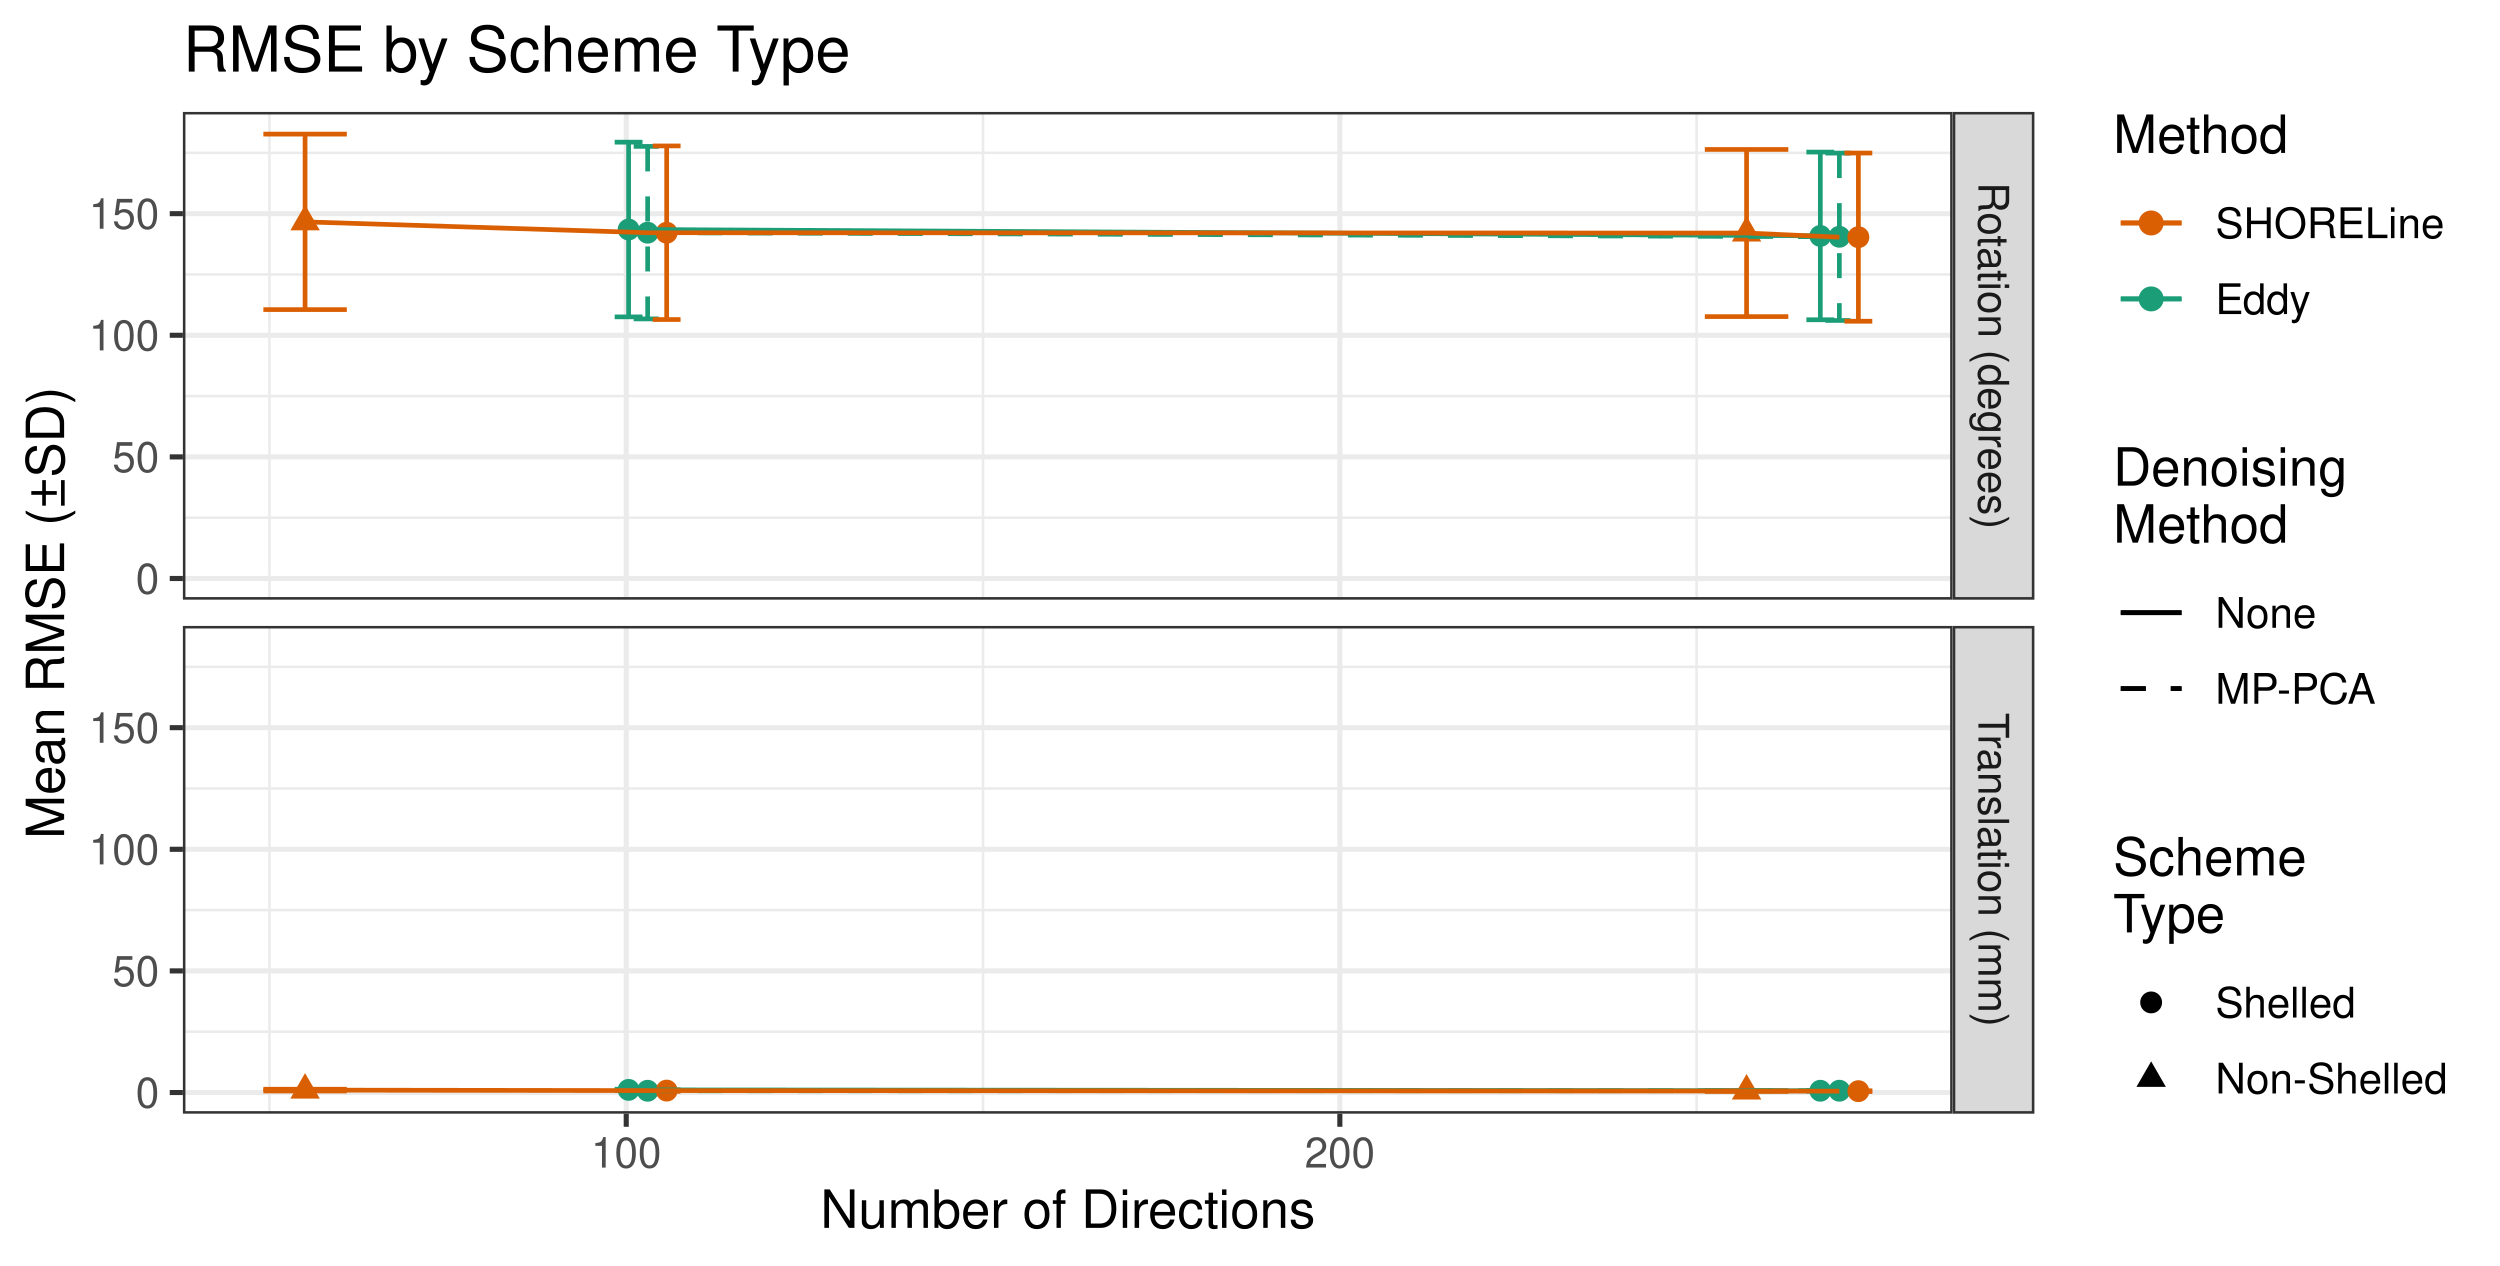
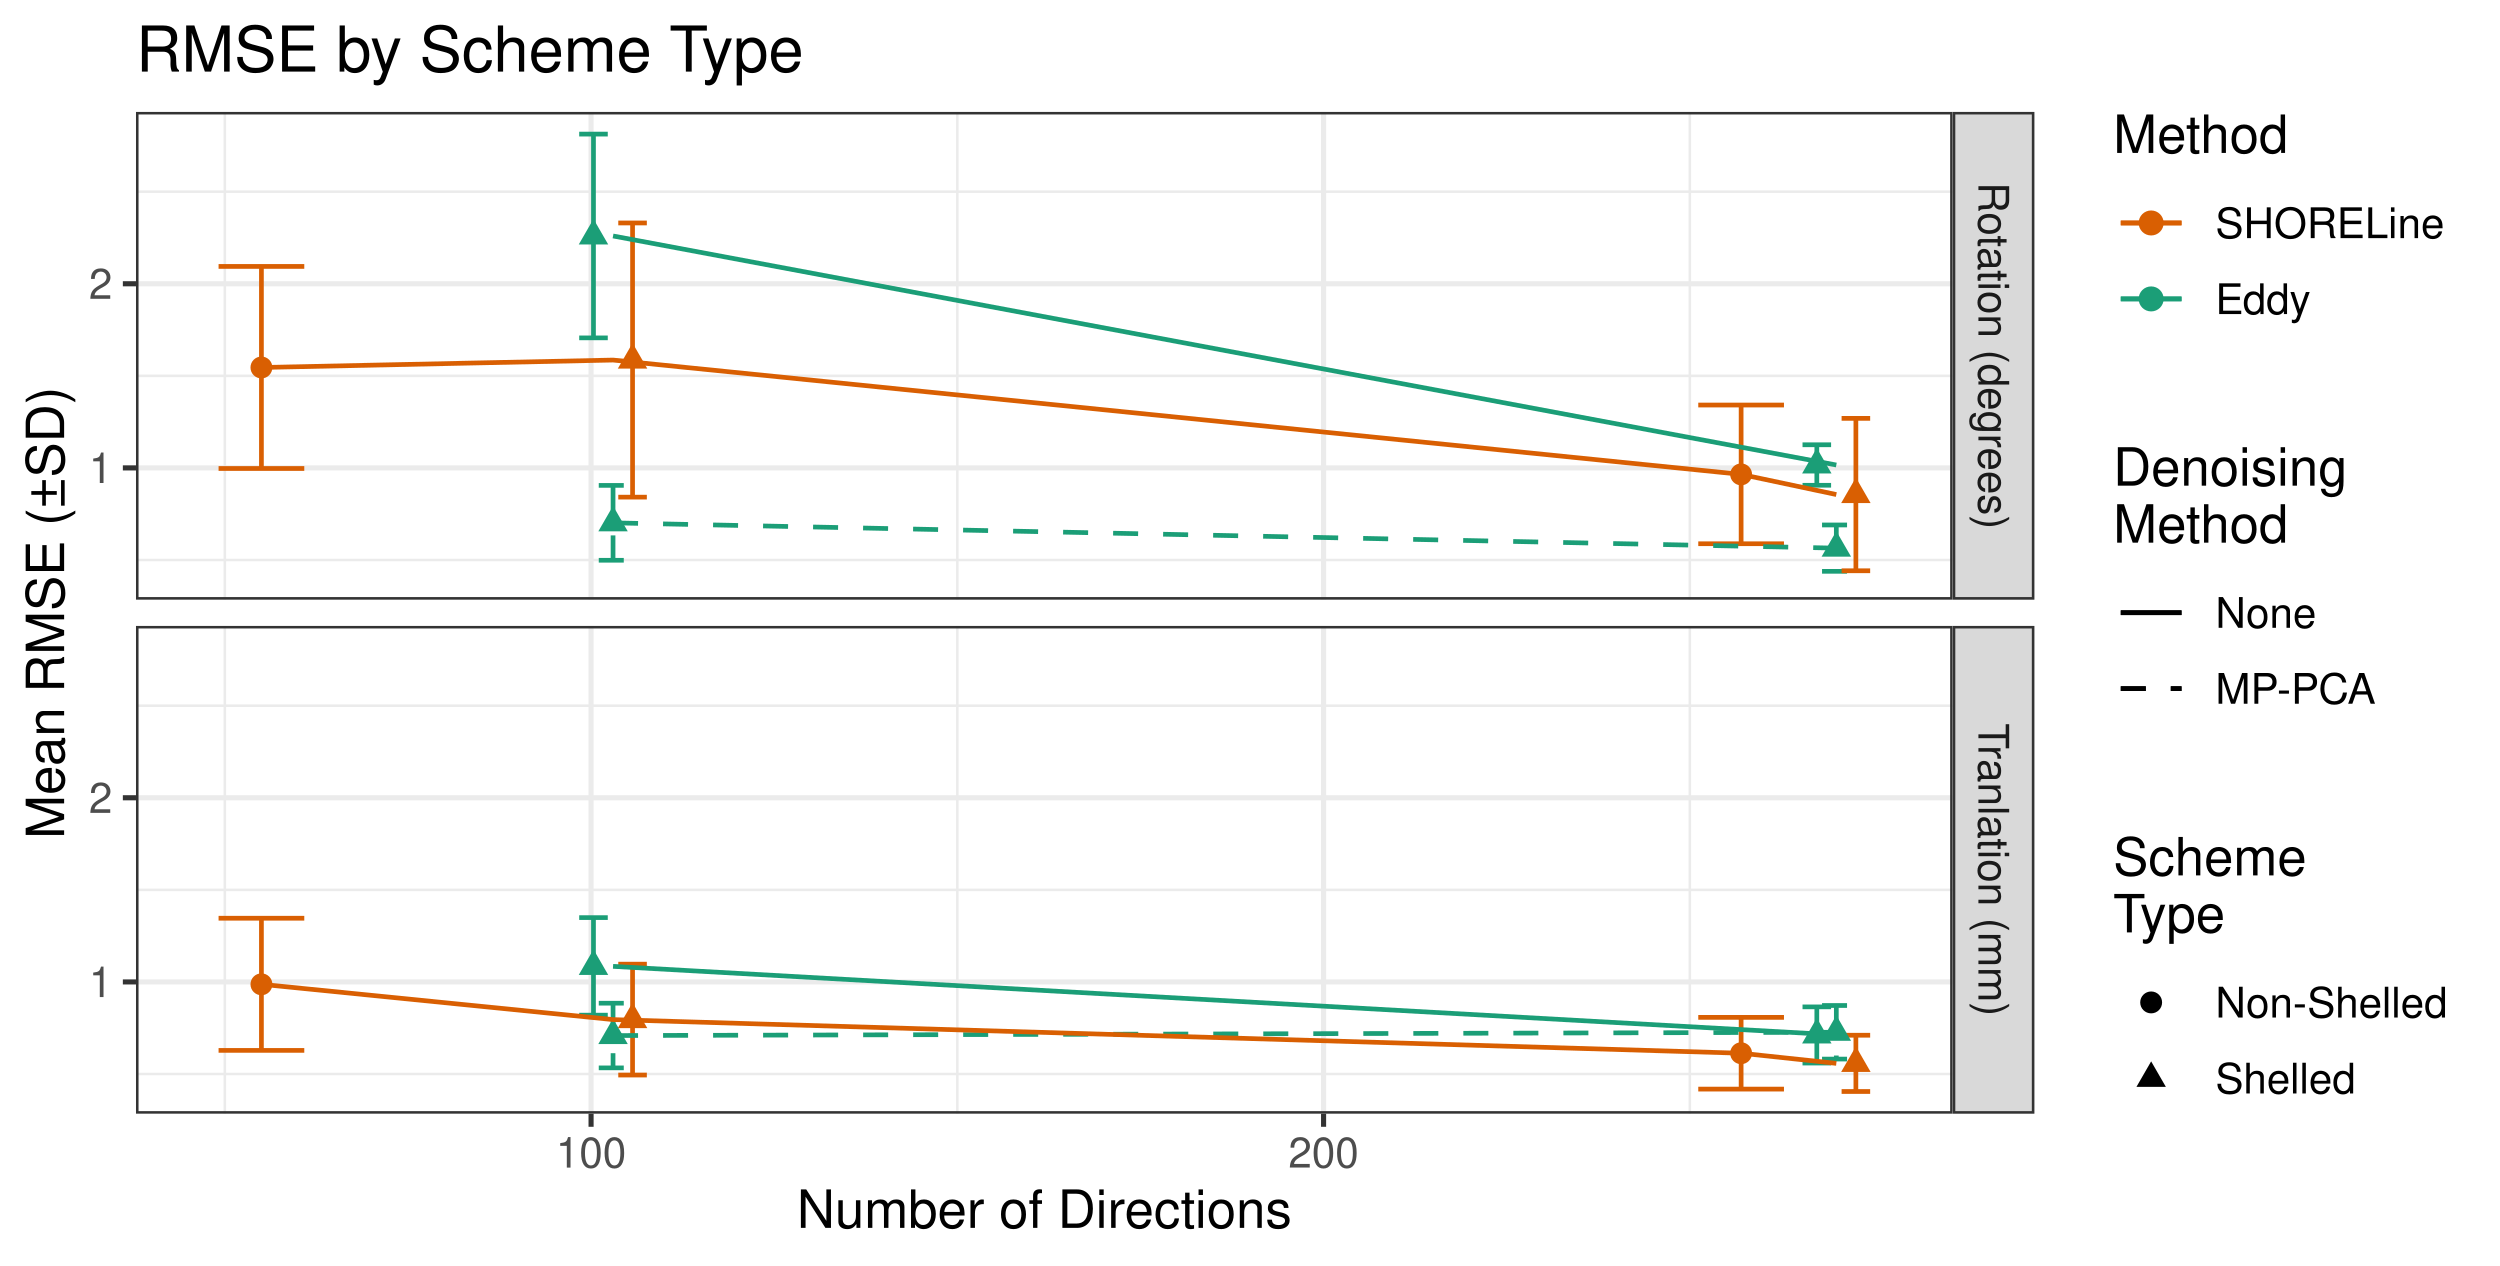
<svg xmlns="http://www.w3.org/2000/svg" class="svglite" width="568.80pt" height="288.00pt" viewBox="0 0 568.80 288.00">
  <defs>
    <style type="text/css">
    .svglite line, .svglite polyline, .svglite polygon, .svglite path, .svglite rect, .svglite circle {
      fill: none;
      stroke: #000000;
      stroke-linecap: round;
      stroke-linejoin: round;
      stroke-miterlimit: 10.00;
    }
    .svglite text {
      white-space: pre;
    }
  </style>
  </defs>
  <rect width="100%" height="100%" style="stroke: none; fill: #FFFFFF;" />
  <defs>
    <clipPath id="cpMC4wMHw1NjguODB8MC4wMHwyODguMDA=">
      <rect x="0.00" y="0.00" width="568.80" height="288.00" />
    </clipPath>
  </defs>
  <g clip-path="url(#cpMC4wMHw1NjguODB8MC4wMHwyODguMDA=)">
-     <rect x="0.00" y="0.00" width="568.80" height="288.00" style="stroke-width: 1.16; stroke: #FFFFFF; fill: #FFFFFF;" />
-   </g>
-   <defs>
-     <clipPath id="cpNDEuNjF8NDQ0LjI5fDI1LjQ2fDEzNi40NA==">
-       <rect x="41.61" y="25.46" width="402.67" height="110.97" />
-     </clipPath>
-   </defs>
-   <g clip-path="url(#cpNDEuNjF8NDQ0LjI5fDI1LjQ2fDEzNi40NA==)">
-     <rect x="41.61" y="25.46" width="402.67" height="110.97" style="stroke-width: 1.16; stroke: none; fill: #FFFFFF;" />
-     <polyline points="41.61,117.78 444.29,117.78 " style="stroke-width: 0.58; stroke: #EBEBEB; stroke-linecap: butt;" />
-     <polyline points="41.61,90.11 444.29,90.11 " style="stroke-width: 0.58; stroke: #EBEBEB; stroke-linecap: butt;" />
-     <polyline points="41.61,62.44 444.29,62.44 " style="stroke-width: 0.58; stroke: #EBEBEB; stroke-linecap: butt;" />
-     <polyline points="41.61,34.78 444.29,34.78 " style="stroke-width: 0.58; stroke: #EBEBEB; stroke-linecap: butt;" />
-     <polyline points="61.30,136.44 61.30,25.46 " style="stroke-width: 0.58; stroke: #EBEBEB; stroke-linecap: butt;" />
-     <polyline points="223.66,136.44 223.66,25.46 " style="stroke-width: 0.58; stroke: #EBEBEB; stroke-linecap: butt;" />
-     <polyline points="386.01,136.44 386.01,25.46 " style="stroke-width: 0.58; stroke: #EBEBEB; stroke-linecap: butt;" />
-     <polyline points="41.61,131.62 444.29,131.62 " style="stroke-width: 1.16; stroke: #EBEBEB; stroke-linecap: butt;" />
-     <polyline points="41.61,103.95 444.29,103.95 " style="stroke-width: 1.16; stroke: #EBEBEB; stroke-linecap: butt;" />
-     <polyline points="41.61,76.28 444.29,76.28 " style="stroke-width: 1.16; stroke: #EBEBEB; stroke-linecap: butt;" />
-     <polyline points="41.61,48.61 444.29,48.61 " style="stroke-width: 1.16; stroke: #EBEBEB; stroke-linecap: butt;" />
-     <polyline points="142.48,136.44 142.48,25.46 " style="stroke-width: 1.16; stroke: #EBEBEB; stroke-linecap: butt;" />
-     <polyline points="304.84,136.44 304.84,25.46 " style="stroke-width: 1.16; stroke: #EBEBEB; stroke-linecap: butt;" />
-     <polyline points="144.18,33.31 150.51,33.31 " style="stroke-width: 1.07; stroke: #1B9E77; stroke-dasharray: 5.69,5.69; stroke-linecap: butt;" />
-     <polyline points="147.35,33.31 147.35,72.56 " style="stroke-width: 1.07; stroke: #1B9E77; stroke-dasharray: 5.69,5.69; stroke-linecap: butt;" />
-     <polyline points="144.18,72.56 150.51,72.56 " style="stroke-width: 1.07; stroke: #1B9E77; stroke-dasharray: 5.69,5.69; stroke-linecap: butt;" />
-     <polyline points="139.85,32.35 146.18,32.35 " style="stroke-width: 1.07; stroke: #1B9E77; stroke-linecap: butt;" />
-     <polyline points="143.02,32.35 143.02,72.09 " style="stroke-width: 1.07; stroke: #1B9E77; stroke-linecap: butt;" />
-     <polyline points="139.85,72.09 146.18,72.09 " style="stroke-width: 1.07; stroke: #1B9E77; stroke-linecap: butt;" />
-     <polyline points="148.51,33.20 154.84,33.20 " style="stroke-width: 1.07; stroke: #D95F02; stroke-linecap: butt;" />
-     <polyline points="151.68,33.20 151.68,72.70 " style="stroke-width: 1.07; stroke: #D95F02; stroke-linecap: butt;" />
-     <polyline points="148.51,72.70 154.84,72.70 " style="stroke-width: 1.07; stroke: #D95F02; stroke-linecap: butt;" />
-     <polyline points="387.88,34.01 406.88,34.01 " style="stroke-width: 1.07; stroke: #D95F02; stroke-linecap: butt;" />
-     <polyline points="397.38,34.01 397.38,72.03 " style="stroke-width: 1.07; stroke: #D95F02; stroke-linecap: butt;" />
-     <polyline points="387.88,72.03 406.88,72.03 " style="stroke-width: 1.07; stroke: #D95F02; stroke-linecap: butt;" />
-     <polyline points="59.92,30.51 78.91,30.51 " style="stroke-width: 1.07; stroke: #D95F02; stroke-linecap: butt;" />
-     <polyline points="69.41,30.51 69.41,70.44 " style="stroke-width: 1.07; stroke: #D95F02; stroke-linecap: butt;" />
-     <polyline points="59.92,70.44 78.91,70.44 " style="stroke-width: 1.07; stroke: #D95F02; stroke-linecap: butt;" />
-     <polyline points="415.32,34.83 421.65,34.83 " style="stroke-width: 1.07; stroke: #1B9E77; stroke-dasharray: 5.69,5.69; stroke-linecap: butt;" />
-     <polyline points="418.49,34.83 418.49,72.91 " style="stroke-width: 1.07; stroke: #1B9E77; stroke-dasharray: 5.69,5.69; stroke-linecap: butt;" />
-     <polyline points="415.32,72.91 421.65,72.91 " style="stroke-width: 1.07; stroke: #1B9E77; stroke-dasharray: 5.69,5.69; stroke-linecap: butt;" />
-     <polyline points="410.99,34.60 417.32,34.60 " style="stroke-width: 1.07; stroke: #1B9E77; stroke-linecap: butt;" />
-     <polyline points="414.16,34.60 414.16,72.75 " style="stroke-width: 1.07; stroke: #1B9E77; stroke-linecap: butt;" />
-     <polyline points="410.99,72.75 417.32,72.75 " style="stroke-width: 1.07; stroke: #1B9E77; stroke-linecap: butt;" />
-     <polyline points="419.65,34.82 425.98,34.82 " style="stroke-width: 1.07; stroke: #D95F02; stroke-linecap: butt;" />
-     <polyline points="422.82,34.82 422.82,73.09 " style="stroke-width: 1.07; stroke: #D95F02; stroke-linecap: butt;" />
-     <polyline points="419.65,73.09 425.98,73.09 " style="stroke-width: 1.07; stroke: #D95F02; stroke-linecap: butt;" />
-     <circle cx="147.35" cy="52.94" r="2.49" style="stroke-width: 0.71; stroke: none; fill: #1B9E77;" />
-     <circle cx="143.02" cy="52.22" r="2.49" style="stroke-width: 0.71; stroke: none; fill: #1B9E77;" />
-     <circle cx="151.68" cy="52.95" r="2.49" style="stroke-width: 0.71; stroke: none; fill: #D95F02;" />
-     <polygon points="397.38,49.15 400.73,54.96 394.03,54.96 " style="stroke-width: 0.71; stroke: none; fill: #D95F02;" />
-     <polygon points="69.41,46.61 72.77,52.41 66.06,52.41 " style="stroke-width: 0.71; stroke: none; fill: #D95F02;" />
-     <circle cx="418.49" cy="53.87" r="2.49" style="stroke-width: 0.71; stroke: none; fill: #1B9E77;" />
-     <circle cx="414.16" cy="53.68" r="2.49" style="stroke-width: 0.71; stroke: none; fill: #1B9E77;" />
-     <circle cx="422.82" cy="53.96" r="2.49" style="stroke-width: 0.71; stroke: none; fill: #D95F02;" />
-     <polyline points="147.35,52.22 418.49,53.68 " style="stroke-width: 1.07; stroke: #1B9E77; stroke-linecap: butt;" />
-     <polyline points="147.35,52.94 418.49,53.87 " style="stroke-width: 1.07; stroke: #1B9E77; stroke-dasharray: 5.69,5.69; stroke-linecap: butt;" />
-     <polyline points="69.41,50.48 147.35,52.95 397.38,53.02 418.49,53.96 " style="stroke-width: 1.07; stroke: #D95F02; stroke-linecap: butt;" />
-     <rect x="41.61" y="25.46" width="402.67" height="110.97" style="stroke-width: 1.16; stroke: #333333;" />
+     <rect x="-0" y="0.00" width="568.80" height="288.00" style="stroke-width: 1.16; stroke: #FFFFFF; fill: #FFFFFF;" />
+   </g>
+   <defs>
+     <clipPath id="cpMzAuOTR8NDQ0LjI5fDI1LjQ2fDEzNi40NA==">
+       <rect x="30.94" y="25.46" width="413.34" height="110.97" />
+     </clipPath>
+   </defs>
+   <g clip-path="url(#cpMzAuOTR8NDQ0LjI5fDI1LjQ2fDEzNi40NA==)">
+     <rect x="30.94" y="25.46" width="413.34" height="110.97" style="stroke-width: 1.16; stroke: none; fill: #FFFFFF;" />
+     <polyline points="30.94,127.41 444.29,127.41 " style="stroke-width: 0.58; stroke: #EBEBEB; stroke-linecap: butt;" />
+     <polyline points="30.94,85.51 444.29,85.51 " style="stroke-width: 0.58; stroke: #EBEBEB; stroke-linecap: butt;" />
+     <polyline points="30.94,43.61 444.29,43.61 " style="stroke-width: 0.58; stroke: #EBEBEB; stroke-linecap: butt;" />
+     <polyline points="51.15,136.44 51.15,25.46 " style="stroke-width: 0.58; stroke: #EBEBEB; stroke-linecap: butt;" />
+     <polyline points="217.81,136.44 217.81,25.46 " style="stroke-width: 0.58; stroke: #EBEBEB; stroke-linecap: butt;" />
+     <polyline points="384.47,136.44 384.47,25.46 " style="stroke-width: 0.58; stroke: #EBEBEB; stroke-linecap: butt;" />
+     <polyline points="30.94,106.46 444.29,106.46 " style="stroke-width: 1.16; stroke: #EBEBEB; stroke-linecap: butt;" />
+     <polyline points="30.94,64.56 444.29,64.56 " style="stroke-width: 1.16; stroke: #EBEBEB; stroke-linecap: butt;" />
+     <polyline points="134.48,136.44 134.48,25.46 " style="stroke-width: 1.16; stroke: #EBEBEB; stroke-linecap: butt;" />
+     <polyline points="301.14,136.44 301.14,25.46 " style="stroke-width: 1.16; stroke: #EBEBEB; stroke-linecap: butt;" />
+     <polyline points="136.23,110.44 142.73,110.44 " style="stroke-width: 1.07; stroke: #1B9E77; stroke-dasharray: 5.69,5.69; stroke-linecap: butt;" />
+     <polyline points="139.48,110.44 139.48,127.47 " style="stroke-width: 1.07; stroke: #1B9E77; stroke-dasharray: 5.69,5.69; stroke-linecap: butt;" />
+     <polyline points="136.23,127.47 142.73,127.47 " style="stroke-width: 1.07; stroke: #1B9E77; stroke-dasharray: 5.69,5.69; stroke-linecap: butt;" />
+     <polyline points="131.78,30.51 138.28,30.51 " style="stroke-width: 1.07; stroke: #1B9E77; stroke-linecap: butt;" />
+     <polyline points="135.03,30.51 135.03,76.87 " style="stroke-width: 1.07; stroke: #1B9E77; stroke-linecap: butt;" />
+     <polyline points="131.78,76.87 138.28,76.87 " style="stroke-width: 1.07; stroke: #1B9E77; stroke-linecap: butt;" />
+     <polyline points="140.67,50.73 147.17,50.73 " style="stroke-width: 1.07; stroke: #D95F02; stroke-linecap: butt;" />
+     <polyline points="143.92,50.73 143.92,113.11 " style="stroke-width: 1.07; stroke: #D95F02; stroke-linecap: butt;" />
+     <polyline points="140.67,113.11 147.17,113.11 " style="stroke-width: 1.07; stroke: #D95F02; stroke-linecap: butt;" />
+     <polyline points="414.55,119.44 421.05,119.44 " style="stroke-width: 1.07; stroke: #1B9E77; stroke-dasharray: 5.69,5.69; stroke-linecap: butt;" />
+     <polyline points="417.80,119.44 417.80,129.99 " style="stroke-width: 1.07; stroke: #1B9E77; stroke-dasharray: 5.69,5.69; stroke-linecap: butt;" />
+     <polyline points="414.55,129.99 421.05,129.99 " style="stroke-width: 1.07; stroke: #1B9E77; stroke-dasharray: 5.69,5.69; stroke-linecap: butt;" />
+     <polyline points="410.11,101.19 416.61,101.19 " style="stroke-width: 1.07; stroke: #1B9E77; stroke-linecap: butt;" />
+     <polyline points="413.36,101.19 413.36,110.41 " style="stroke-width: 1.07; stroke: #1B9E77; stroke-linecap: butt;" />
+     <polyline points="410.11,110.41 416.61,110.41 " style="stroke-width: 1.07; stroke: #1B9E77; stroke-linecap: butt;" />
+     <polyline points="419.00,95.19 425.50,95.19 " style="stroke-width: 1.07; stroke: #D95F02; stroke-linecap: butt;" />
+     <polyline points="422.25,95.19 422.25,129.86 " style="stroke-width: 1.07; stroke: #D95F02; stroke-linecap: butt;" />
+     <polyline points="419.00,129.86 425.50,129.86 " style="stroke-width: 1.07; stroke: #D95F02; stroke-linecap: butt;" />
+     <polyline points="386.39,92.15 405.89,92.15 " style="stroke-width: 1.07; stroke: #D95F02; stroke-linecap: butt;" />
+     <polyline points="396.14,92.15 396.14,123.71 " style="stroke-width: 1.07; stroke: #D95F02; stroke-linecap: butt;" />
+     <polyline points="386.39,123.71 405.89,123.71 " style="stroke-width: 1.07; stroke: #D95F02; stroke-linecap: butt;" />
+     <polyline points="49.73,60.62 69.23,60.62 " style="stroke-width: 1.07; stroke: #D95F02; stroke-linecap: butt;" />
+     <polyline points="59.48,60.62 59.48,106.59 " style="stroke-width: 1.07; stroke: #D95F02; stroke-linecap: butt;" />
+     <polyline points="49.73,106.59 69.23,106.59 " style="stroke-width: 1.07; stroke: #D95F02; stroke-linecap: butt;" />
+     <polygon points="139.48,115.09 142.83,120.89 136.13,120.89 " style="stroke-width: 0.71; stroke: none; fill: #1B9E77;" />
+     <polygon points="135.03,49.82 138.38,55.62 131.68,55.62 " style="stroke-width: 0.71; stroke: none; fill: #1B9E77;" />
+     <polygon points="143.92,78.05 147.27,83.86 140.57,83.86 " style="stroke-width: 0.71; stroke: none; fill: #D95F02;" />
+     <polygon points="417.80,120.84 421.15,126.65 414.45,126.65 " style="stroke-width: 0.71; stroke: none; fill: #1B9E77;" />
+     <polygon points="413.36,101.93 416.71,107.73 410.01,107.73 " style="stroke-width: 0.71; stroke: none; fill: #1B9E77;" />
+     <polygon points="422.25,108.65 425.60,114.46 418.90,114.46 " style="stroke-width: 0.71; stroke: none; fill: #D95F02;" />
+     <circle cx="396.14" cy="107.93" r="2.49" style="stroke-width: 0.71; stroke: none; fill: #D95F02;" />
+     <circle cx="59.48" cy="83.61" r="2.49" style="stroke-width: 0.71; stroke: none; fill: #D95F02;" />
+     <polyline points="139.48,53.69 417.80,105.80 " style="stroke-width: 1.07; stroke: #1B9E77; stroke-linecap: butt;" />
+     <polyline points="139.48,118.96 417.80,124.71 " style="stroke-width: 1.07; stroke: #1B9E77; stroke-dasharray: 5.69,5.69; stroke-linecap: butt;" />
+     <polyline points="59.48,83.61 139.48,81.92 396.14,107.93 417.80,112.52 " style="stroke-width: 1.07; stroke: #D95F02; stroke-linecap: butt;" />
+     <rect x="30.94" y="25.46" width="413.34" height="110.97" style="stroke-width: 1.16; stroke: #333333;" />
  </g>
  <g clip-path="url(#cpMC4wMHw1NjguODB8MC4wMHwyODguMDA=)">
</g>
  <defs>
-     <clipPath id="cpNDEuNjF8NDQ0LjI5fDE0Mi40MXwyNTMuMzk=">
-       <rect x="41.61" y="142.41" width="402.67" height="110.97" />
-     </clipPath>
-   </defs>
-   <g clip-path="url(#cpNDEuNjF8NDQ0LjI5fDE0Mi40MXwyNTMuMzk=)">
-     <rect x="41.61" y="142.41" width="402.67" height="110.97" style="stroke-width: 1.16; stroke: none; fill: #FFFFFF;" />
-     <polyline points="41.61,234.73 444.29,234.73 " style="stroke-width: 0.58; stroke: #EBEBEB; stroke-linecap: butt;" />
-     <polyline points="41.61,207.06 444.29,207.06 " style="stroke-width: 0.58; stroke: #EBEBEB; stroke-linecap: butt;" />
-     <polyline points="41.61,179.39 444.29,179.39 " style="stroke-width: 0.58; stroke: #EBEBEB; stroke-linecap: butt;" />
-     <polyline points="41.61,151.73 444.29,151.73 " style="stroke-width: 0.58; stroke: #EBEBEB; stroke-linecap: butt;" />
-     <polyline points="61.30,253.39 61.30,142.41 " style="stroke-width: 0.58; stroke: #EBEBEB; stroke-linecap: butt;" />
-     <polyline points="223.66,253.39 223.66,142.41 " style="stroke-width: 0.58; stroke: #EBEBEB; stroke-linecap: butt;" />
-     <polyline points="386.01,253.39 386.01,142.41 " style="stroke-width: 0.58; stroke: #EBEBEB; stroke-linecap: butt;" />
-     <polyline points="41.61,248.57 444.29,248.57 " style="stroke-width: 1.16; stroke: #EBEBEB; stroke-linecap: butt;" />
-     <polyline points="41.61,220.90 444.29,220.90 " style="stroke-width: 1.16; stroke: #EBEBEB; stroke-linecap: butt;" />
-     <polyline points="41.61,193.23 444.29,193.23 " style="stroke-width: 1.16; stroke: #EBEBEB; stroke-linecap: butt;" />
-     <polyline points="41.61,165.56 444.29,165.56 " style="stroke-width: 1.16; stroke: #EBEBEB; stroke-linecap: butt;" />
-     <polyline points="142.48,253.39 142.48,142.41 " style="stroke-width: 1.16; stroke: #EBEBEB; stroke-linecap: butt;" />
-     <polyline points="304.84,253.39 304.84,142.41 " style="stroke-width: 1.16; stroke: #EBEBEB; stroke-linecap: butt;" />
-     <polyline points="144.18,248.08 150.51,248.08 " style="stroke-width: 1.07; stroke: #1B9E77; stroke-dasharray: 5.69,5.69; stroke-linecap: butt;" />
-     <polyline points="147.35,248.08 147.35,248.27 " style="stroke-width: 1.07; stroke: #1B9E77; stroke-dasharray: 5.69,5.69; stroke-linecap: butt;" />
-     <polyline points="144.18,248.27 150.51,248.27 " style="stroke-width: 1.07; stroke: #1B9E77; stroke-dasharray: 5.69,5.69; stroke-linecap: butt;" />
-     <polyline points="139.85,247.82 146.18,247.82 " style="stroke-width: 1.07; stroke: #1B9E77; stroke-linecap: butt;" />
-     <polyline points="143.02,247.82 143.02,248.11 " style="stroke-width: 1.07; stroke: #1B9E77; stroke-linecap: butt;" />
-     <polyline points="139.85,248.11 146.18,248.11 " style="stroke-width: 1.07; stroke: #1B9E77; stroke-linecap: butt;" />
-     <polyline points="148.51,247.96 154.84,247.96 " style="stroke-width: 1.07; stroke: #D95F02; stroke-linecap: butt;" />
-     <polyline points="151.68,247.96 151.68,248.29 " style="stroke-width: 1.07; stroke: #D95F02; stroke-linecap: butt;" />
-     <polyline points="148.51,248.29 154.84,248.29 " style="stroke-width: 1.07; stroke: #D95F02; stroke-linecap: butt;" />
-     <polyline points="387.88,248.12 406.88,248.12 " style="stroke-width: 1.07; stroke: #D95F02; stroke-linecap: butt;" />
-     <polyline points="397.38,248.12 397.38,248.33 " style="stroke-width: 1.07; stroke: #D95F02; stroke-linecap: butt;" />
-     <polyline points="387.88,248.33 406.88,248.33 " style="stroke-width: 1.07; stroke: #D95F02; stroke-linecap: butt;" />
-     <polyline points="59.92,247.82 78.91,247.82 " style="stroke-width: 1.07; stroke: #D95F02; stroke-linecap: butt;" />
-     <polyline points="69.41,247.82 69.41,248.22 " style="stroke-width: 1.07; stroke: #D95F02; stroke-linecap: butt;" />
-     <polyline points="59.92,248.22 78.91,248.22 " style="stroke-width: 1.07; stroke: #D95F02; stroke-linecap: butt;" />
-     <polyline points="415.32,248.08 421.65,248.08 " style="stroke-width: 1.07; stroke: #1B9E77; stroke-dasharray: 5.69,5.69; stroke-linecap: butt;" />
-     <polyline points="418.49,248.08 418.49,248.24 " style="stroke-width: 1.07; stroke: #1B9E77; stroke-dasharray: 5.69,5.69; stroke-linecap: butt;" />
-     <polyline points="415.32,248.24 421.65,248.24 " style="stroke-width: 1.07; stroke: #1B9E77; stroke-dasharray: 5.69,5.69; stroke-linecap: butt;" />
-     <polyline points="410.99,248.09 417.32,248.09 " style="stroke-width: 1.07; stroke: #1B9E77; stroke-linecap: butt;" />
-     <polyline points="414.16,248.09 414.16,248.26 " style="stroke-width: 1.07; stroke: #1B9E77; stroke-linecap: butt;" />
-     <polyline points="410.99,248.26 417.32,248.26 " style="stroke-width: 1.07; stroke: #1B9E77; stroke-linecap: butt;" />
-     <polyline points="419.65,248.17 425.98,248.17 " style="stroke-width: 1.07; stroke: #D95F02; stroke-linecap: butt;" />
-     <polyline points="422.82,248.17 422.82,248.34 " style="stroke-width: 1.07; stroke: #D95F02; stroke-linecap: butt;" />
-     <polyline points="419.65,248.34 425.98,248.34 " style="stroke-width: 1.07; stroke: #D95F02; stroke-linecap: butt;" />
-     <circle cx="147.35" cy="248.17" r="2.49" style="stroke-width: 0.71; stroke: none; fill: #1B9E77;" />
-     <circle cx="143.02" cy="247.97" r="2.49" style="stroke-width: 0.71; stroke: none; fill: #1B9E77;" />
-     <circle cx="151.68" cy="248.13" r="2.49" style="stroke-width: 0.71; stroke: none; fill: #D95F02;" />
-     <polygon points="397.38,244.36 400.73,250.16 394.03,250.16 " style="stroke-width: 0.71; stroke: none; fill: #D95F02;" />
-     <polygon points="69.41,244.15 72.77,249.95 66.06,249.95 " style="stroke-width: 0.71; stroke: none; fill: #D95F02;" />
-     <circle cx="418.49" cy="248.16" r="2.49" style="stroke-width: 0.71; stroke: none; fill: #1B9E77;" />
-     <circle cx="414.16" cy="248.17" r="2.49" style="stroke-width: 0.71; stroke: none; fill: #1B9E77;" />
-     <circle cx="422.82" cy="248.26" r="2.49" style="stroke-width: 0.71; stroke: none; fill: #D95F02;" />
-     <polyline points="147.35,247.97 418.49,248.17 " style="stroke-width: 1.07; stroke: #1B9E77; stroke-linecap: butt;" />
-     <polyline points="147.35,248.17 418.49,248.16 " style="stroke-width: 1.07; stroke: #1B9E77; stroke-dasharray: 5.69,5.69; stroke-linecap: butt;" />
-     <polyline points="69.41,248.02 147.35,248.13 397.38,248.23 418.49,248.26 " style="stroke-width: 1.07; stroke: #D95F02; stroke-linecap: butt;" />
-     <rect x="41.61" y="142.41" width="402.67" height="110.97" style="stroke-width: 1.16; stroke: #333333;" />
+     <clipPath id="cpMzAuOTR8NDQ0LjI5fDE0Mi40MXwyNTMuMzk=">
+       <rect x="30.94" y="142.41" width="413.34" height="110.97" />
+     </clipPath>
+   </defs>
+   <g clip-path="url(#cpMzAuOTR8NDQ0LjI5fDE0Mi40MXwyNTMuMzk=)">
+     <rect x="30.94" y="142.41" width="413.34" height="110.97" style="stroke-width: 1.16; stroke: none; fill: #FFFFFF;" />
+     <polyline points="30.94,244.36 444.29,244.36 " style="stroke-width: 0.58; stroke: #EBEBEB; stroke-linecap: butt;" />
+     <polyline points="30.94,202.46 444.29,202.46 " style="stroke-width: 0.58; stroke: #EBEBEB; stroke-linecap: butt;" />
+     <polyline points="30.94,160.56 444.29,160.56 " style="stroke-width: 0.58; stroke: #EBEBEB; stroke-linecap: butt;" />
+     <polyline points="51.15,253.39 51.15,142.41 " style="stroke-width: 0.58; stroke: #EBEBEB; stroke-linecap: butt;" />
+     <polyline points="217.81,253.39 217.81,142.41 " style="stroke-width: 0.58; stroke: #EBEBEB; stroke-linecap: butt;" />
+     <polyline points="384.47,253.39 384.47,142.41 " style="stroke-width: 0.58; stroke: #EBEBEB; stroke-linecap: butt;" />
+     <polyline points="30.94,223.41 444.29,223.41 " style="stroke-width: 1.16; stroke: #EBEBEB; stroke-linecap: butt;" />
+     <polyline points="30.94,181.51 444.29,181.51 " style="stroke-width: 1.16; stroke: #EBEBEB; stroke-linecap: butt;" />
+     <polyline points="134.48,253.39 134.48,142.41 " style="stroke-width: 1.16; stroke: #EBEBEB; stroke-linecap: butt;" />
+     <polyline points="301.14,253.39 301.14,142.41 " style="stroke-width: 1.16; stroke: #EBEBEB; stroke-linecap: butt;" />
+     <polyline points="136.23,228.25 142.73,228.25 " style="stroke-width: 1.07; stroke: #1B9E77; stroke-dasharray: 5.69,5.69; stroke-linecap: butt;" />
+     <polyline points="139.48,228.25 139.48,242.96 " style="stroke-width: 1.07; stroke: #1B9E77; stroke-dasharray: 5.69,5.69; stroke-linecap: butt;" />
+     <polyline points="136.23,242.96 142.73,242.96 " style="stroke-width: 1.07; stroke: #1B9E77; stroke-dasharray: 5.69,5.69; stroke-linecap: butt;" />
+     <polyline points="131.78,208.77 138.28,208.77 " style="stroke-width: 1.07; stroke: #1B9E77; stroke-linecap: butt;" />
+     <polyline points="135.03,208.77 135.03,230.97 " style="stroke-width: 1.07; stroke: #1B9E77; stroke-linecap: butt;" />
+     <polyline points="131.78,230.97 138.28,230.97 " style="stroke-width: 1.07; stroke: #1B9E77; stroke-linecap: butt;" />
+     <polyline points="140.67,219.37 147.17,219.37 " style="stroke-width: 1.07; stroke: #D95F02; stroke-linecap: butt;" />
+     <polyline points="143.92,219.37 143.92,244.59 " style="stroke-width: 1.07; stroke: #D95F02; stroke-linecap: butt;" />
+     <polyline points="140.67,244.59 147.17,244.59 " style="stroke-width: 1.07; stroke: #D95F02; stroke-linecap: butt;" />
+     <polyline points="414.55,228.77 421.05,228.77 " style="stroke-width: 1.07; stroke: #1B9E77; stroke-dasharray: 5.69,5.69; stroke-linecap: butt;" />
+     <polyline points="417.80,228.77 417.80,240.96 " style="stroke-width: 1.07; stroke: #1B9E77; stroke-dasharray: 5.69,5.69; stroke-linecap: butt;" />
+     <polyline points="414.55,240.96 421.05,240.96 " style="stroke-width: 1.07; stroke: #1B9E77; stroke-dasharray: 5.69,5.69; stroke-linecap: butt;" />
+     <polyline points="410.11,229.08 416.61,229.08 " style="stroke-width: 1.07; stroke: #1B9E77; stroke-linecap: butt;" />
+     <polyline points="413.36,229.08 413.36,241.86 " style="stroke-width: 1.07; stroke: #1B9E77; stroke-linecap: butt;" />
+     <polyline points="410.11,241.86 416.61,241.86 " style="stroke-width: 1.07; stroke: #1B9E77; stroke-linecap: butt;" />
+     <polyline points="419.00,235.54 425.50,235.54 " style="stroke-width: 1.07; stroke: #D95F02; stroke-linecap: butt;" />
+     <polyline points="422.25,235.54 422.25,248.34 " style="stroke-width: 1.07; stroke: #D95F02; stroke-linecap: butt;" />
+     <polyline points="419.00,248.34 425.50,248.34 " style="stroke-width: 1.07; stroke: #D95F02; stroke-linecap: butt;" />
+     <polyline points="386.39,231.47 405.89,231.47 " style="stroke-width: 1.07; stroke: #D95F02; stroke-linecap: butt;" />
+     <polyline points="396.14,231.47 396.14,247.79 " style="stroke-width: 1.07; stroke: #D95F02; stroke-linecap: butt;" />
+     <polyline points="386.39,247.79 405.89,247.79 " style="stroke-width: 1.07; stroke: #D95F02; stroke-linecap: butt;" />
+     <polyline points="49.73,208.92 69.23,208.92 " style="stroke-width: 1.07; stroke: #D95F02; stroke-linecap: butt;" />
+     <polyline points="59.48,208.92 59.48,238.99 " style="stroke-width: 1.07; stroke: #D95F02; stroke-linecap: butt;" />
+     <polyline points="49.73,238.99 69.23,238.99 " style="stroke-width: 1.07; stroke: #D95F02; stroke-linecap: butt;" />
+     <polygon points="139.48,231.74 142.83,237.54 136.13,237.54 " style="stroke-width: 0.71; stroke: none; fill: #1B9E77;" />
+     <polygon points="135.03,216.00 138.38,221.81 131.68,221.81 " style="stroke-width: 0.71; stroke: none; fill: #1B9E77;" />
+     <polygon points="143.92,228.11 147.27,233.92 140.57,233.92 " style="stroke-width: 0.71; stroke: none; fill: #D95F02;" />
+     <polygon points="417.80,230.99 421.15,236.80 414.45,236.80 " style="stroke-width: 0.71; stroke: none; fill: #1B9E77;" />
+     <polygon points="413.36,231.60 416.71,237.41 410.01,237.41 " style="stroke-width: 0.71; stroke: none; fill: #1B9E77;" />
+     <polygon points="422.25,238.07 425.60,243.88 418.90,243.88 " style="stroke-width: 0.71; stroke: none; fill: #D95F02;" />
+     <circle cx="396.14" cy="239.63" r="2.49" style="stroke-width: 0.71; stroke: none; fill: #D95F02;" />
+     <circle cx="59.48" cy="223.95" r="2.49" style="stroke-width: 0.71; stroke: none; fill: #D95F02;" />
+     <polyline points="139.48,219.87 417.80,235.47 " style="stroke-width: 1.07; stroke: #1B9E77; stroke-linecap: butt;" />
+     <polyline points="139.48,235.61 417.80,234.86 " style="stroke-width: 1.07; stroke: #1B9E77; stroke-dasharray: 5.69,5.69; stroke-linecap: butt;" />
+     <polyline points="59.48,223.95 139.48,231.98 396.14,239.63 417.80,241.94 " style="stroke-width: 1.07; stroke: #D95F02; stroke-linecap: butt;" />
+     <rect x="30.94" y="142.41" width="413.34" height="110.97" style="stroke-width: 1.16; stroke: #333333;" />
  </g>
  <g clip-path="url(#cpMC4wMHw1NjguODB8MC4wMHwyODguMDA=)">
</g>
  <defs>
    <clipPath id="cpNDQ0LjI5fDQ2Mi44NnwyNS40NnwxMzYuNDQ=">
      <rect x="444.29" y="25.46" width="18.57" height="110.97" />
    </clipPath>
  </defs>
  <g clip-path="url(#cpNDQ0LjI5fDQ2Mi44NnwyNS40NnwxMzYuNDQ=)">
    <rect x="444.29" y="25.46" width="18.57" height="110.97" style="stroke-width: 1.16; stroke: #333333; fill: #D9D9D9;" />
    <text transform="translate(450.13,80.95) rotate(90)" text-anchor="middle" style="font-size: 9.60px;fill: #1A1A1A; font-family: &quot;Helvetica&quot;;" textLength="79.45px" lengthAdjust="spacingAndGlyphs">Rotation (degrees)</text>
  </g>
  <g clip-path="url(#cpMC4wMHw1NjguODB8MC4wMHwyODguMDA=)">
</g>
  <defs>
    <clipPath id="cpNDQ0LjI5fDQ2Mi44NnwxNDIuNDF8MjUzLjM5">
      <rect x="444.29" y="142.41" width="18.57" height="110.97" />
    </clipPath>
  </defs>
  <g clip-path="url(#cpNDQ0LjI5fDQ2Mi44NnwxNDIuNDF8MjUzLjM5)">
    <rect x="444.29" y="142.41" width="18.57" height="110.97" style="stroke-width: 1.16; stroke: #333333; fill: #D9D9D9;" />
-     <text transform="translate(450.13,197.90) rotate(90)" text-anchor="middle" style="font-size: 9.60px;fill: #1A1A1A; font-family: &quot;Helvetica&quot;;" textLength="72.50px" lengthAdjust="spacingAndGlyphs">Translation (mm)</text>
-   </g>
-   <g clip-path="url(#cpMC4wMHw1NjguODB8MC4wMHwyODguMDA=)">
-     <polyline points="142.48,256.37 142.48,253.39 " style="stroke-width: 1.16; stroke: #333333; stroke-linecap: butt;" />
-     <polyline points="304.84,256.37 304.84,253.39 " style="stroke-width: 1.16; stroke: #333333; stroke-linecap: butt;" />
-     <text x="142.48" y="265.65" text-anchor="middle" style="font-size: 9.60px;fill: #4D4D4D; font-family: &quot;Helvetica&quot;;" textLength="16.01px" lengthAdjust="spacingAndGlyphs">100</text>
-     <text x="304.84" y="265.65" text-anchor="middle" style="font-size: 9.60px;fill: #4D4D4D; font-family: &quot;Helvetica&quot;;" textLength="16.01px" lengthAdjust="spacingAndGlyphs">200</text>
-     <text x="36.23" y="135.06" text-anchor="end" style="font-size: 9.60px;fill: #4D4D4D; font-family: &quot;Helvetica&quot;;" textLength="5.34px" lengthAdjust="spacingAndGlyphs">0</text>
-     <text x="36.23" y="107.39" text-anchor="end" style="font-size: 9.60px;fill: #4D4D4D; font-family: &quot;Helvetica&quot;;" textLength="10.67px" lengthAdjust="spacingAndGlyphs">50</text>
-     <text x="36.23" y="79.72" text-anchor="end" style="font-size: 9.60px;fill: #4D4D4D; font-family: &quot;Helvetica&quot;;" textLength="16.01px" lengthAdjust="spacingAndGlyphs">100</text>
-     <text x="36.23" y="52.05" text-anchor="end" style="font-size: 9.60px;fill: #4D4D4D; font-family: &quot;Helvetica&quot;;" textLength="16.01px" lengthAdjust="spacingAndGlyphs">150</text>
-     <polyline points="38.62,131.62 41.61,131.62 " style="stroke-width: 1.16; stroke: #333333; stroke-linecap: butt;" />
-     <polyline points="38.62,103.95 41.61,103.95 " style="stroke-width: 1.16; stroke: #333333; stroke-linecap: butt;" />
-     <polyline points="38.62,76.28 41.61,76.28 " style="stroke-width: 1.16; stroke: #333333; stroke-linecap: butt;" />
-     <polyline points="38.62,48.61 41.61,48.61 " style="stroke-width: 1.16; stroke: #333333; stroke-linecap: butt;" />
-     <text x="36.23" y="252.01" text-anchor="end" style="font-size: 9.60px;fill: #4D4D4D; font-family: &quot;Helvetica&quot;;" textLength="5.34px" lengthAdjust="spacingAndGlyphs">0</text>
-     <text x="36.23" y="224.34" text-anchor="end" style="font-size: 9.60px;fill: #4D4D4D; font-family: &quot;Helvetica&quot;;" textLength="10.67px" lengthAdjust="spacingAndGlyphs">50</text>
-     <text x="36.23" y="196.67" text-anchor="end" style="font-size: 9.60px;fill: #4D4D4D; font-family: &quot;Helvetica&quot;;" textLength="16.01px" lengthAdjust="spacingAndGlyphs">100</text>
-     <text x="36.23" y="169.00" text-anchor="end" style="font-size: 9.60px;fill: #4D4D4D; font-family: &quot;Helvetica&quot;;" textLength="16.01px" lengthAdjust="spacingAndGlyphs">150</text>
-     <polyline points="38.62,248.57 41.61,248.57 " style="stroke-width: 1.16; stroke: #333333; stroke-linecap: butt;" />
-     <polyline points="38.62,220.90 41.61,220.90 " style="stroke-width: 1.16; stroke: #333333; stroke-linecap: butt;" />
-     <polyline points="38.62,193.23 41.61,193.23 " style="stroke-width: 1.16; stroke: #333333; stroke-linecap: butt;" />
-     <polyline points="38.62,165.56 41.61,165.56 " style="stroke-width: 1.16; stroke: #333333; stroke-linecap: butt;" />
-     <text x="242.95" y="279.37" text-anchor="middle" style="font-size: 12.00px; font-family: &quot;Helvetica&quot;;" textLength="112.70px" lengthAdjust="spacingAndGlyphs">Number of Directions</text>
+     <text transform="translate(450.13,197.90) rotate(90)" text-anchor="middle" style="font-size: 9.60px;fill: #1A1A1A; font-family: &quot;Helvetica&quot;;" textLength="67.70px" lengthAdjust="spacingAndGlyphs">Tranlation (mm)</text>
+   </g>
+   <g clip-path="url(#cpMC4wMHw1NjguODB8MC4wMHwyODguMDA=)">
+     <polyline points="134.48,256.37 134.48,253.39 " style="stroke-width: 1.16; stroke: #333333; stroke-linecap: butt;" />
+     <polyline points="301.14,256.37 301.14,253.39 " style="stroke-width: 1.16; stroke: #333333; stroke-linecap: butt;" />
+     <text x="134.48" y="265.65" text-anchor="middle" style="font-size: 9.60px;fill: #4D4D4D; font-family: &quot;Helvetica&quot;;" textLength="16.01px" lengthAdjust="spacingAndGlyphs">100</text>
+     <text x="301.14" y="265.65" text-anchor="middle" style="font-size: 9.60px;fill: #4D4D4D; font-family: &quot;Helvetica&quot;;" textLength="16.01px" lengthAdjust="spacingAndGlyphs">200</text>
+     <text x="25.56" y="109.90" text-anchor="end" style="font-size: 9.60px;fill: #4D4D4D; font-family: &quot;Helvetica&quot;;" textLength="5.34px" lengthAdjust="spacingAndGlyphs">1</text>
+     <text x="25.56" y="68.00" text-anchor="end" style="font-size: 9.60px;fill: #4D4D4D; font-family: &quot;Helvetica&quot;;" textLength="5.34px" lengthAdjust="spacingAndGlyphs">2</text>
+     <polyline points="27.95,106.46 30.94,106.46 " style="stroke-width: 1.16; stroke: #333333; stroke-linecap: butt;" />
+     <polyline points="27.95,64.56 30.94,64.56 " style="stroke-width: 1.16; stroke: #333333; stroke-linecap: butt;" />
+     <text x="25.56" y="226.85" text-anchor="end" style="font-size: 9.60px;fill: #4D4D4D; font-family: &quot;Helvetica&quot;;" textLength="5.34px" lengthAdjust="spacingAndGlyphs">1</text>
+     <text x="25.56" y="184.95" text-anchor="end" style="font-size: 9.60px;fill: #4D4D4D; font-family: &quot;Helvetica&quot;;" textLength="5.34px" lengthAdjust="spacingAndGlyphs">2</text>
+     <polyline points="27.95,223.41 30.94,223.41 " style="stroke-width: 1.16; stroke: #333333; stroke-linecap: butt;" />
+     <polyline points="27.95,181.51 30.94,181.51 " style="stroke-width: 1.16; stroke: #333333; stroke-linecap: butt;" />
+     <text x="237.61" y="279.37" text-anchor="middle" style="font-size: 12.00px; font-family: &quot;Helvetica&quot;;" textLength="112.70px" lengthAdjust="spacingAndGlyphs">Number of Directions</text>
    <text transform="translate(14.59,139.42) rotate(-90)" text-anchor="middle" style="font-size: 12.00px; font-family: &quot;Helvetica&quot;;" textLength="102.61px" lengthAdjust="spacingAndGlyphs">Mean RMSE (±SD)</text>
    <rect x="474.81" y="18.88" width="87.46" height="63.75" style="stroke-width: 1.16; stroke: none; fill: #FFFFFF;" />
    <text x="480.79" y="34.79" style="font-size: 12.00px; font-family: &quot;Helvetica&quot;;" textLength="40.02px" lengthAdjust="spacingAndGlyphs">Method</text>
    <rect x="480.79" y="42.09" width="17.28" height="17.28" style="stroke-width: 1.16; stroke: none; fill: #FFFFFF;" />
    <line x1="482.52" y1="50.73" x2="496.34" y2="50.73" style="stroke-width: 1.07; stroke: #D95F02; stroke-linecap: butt;" />
    <circle cx="489.43" cy="50.73" r="2.49" style="stroke-width: 0.71; stroke: #D95F02; fill: #D95F02;" />
    <line x1="482.52" y1="50.73" x2="496.34" y2="50.73" style="stroke-width: 1.07; stroke: #D95F02; stroke-linecap: butt;" />
    <rect x="480.79" y="59.37" width="17.28" height="17.28" style="stroke-width: 1.16; stroke: none; fill: #FFFFFF;" />
    <line x1="482.52" y1="68.01" x2="496.34" y2="68.01" style="stroke-width: 1.07; stroke: #1B9E77; stroke-linecap: butt;" />
    <circle cx="489.43" cy="68.01" r="2.49" style="stroke-width: 0.71; stroke: #1B9E77; fill: #1B9E77;" />
    <line x1="482.52" y1="68.01" x2="496.34" y2="68.01" style="stroke-width: 1.07; stroke: #1B9E77; stroke-linecap: butt;" />
    <text x="504.05" y="54.18" style="font-size: 9.60px; font-family: &quot;Helvetica&quot;;" textLength="52.25px" lengthAdjust="spacingAndGlyphs">SHORELine</text>
    <text x="504.05" y="71.46" style="font-size: 9.60px; font-family: &quot;Helvetica&quot;;" textLength="21.87px" lengthAdjust="spacingAndGlyphs">Eddy</text>
    <rect x="474.81" y="94.59" width="72.53" height="76.71" style="stroke-width: 1.16; stroke: none; fill: #FFFFFF;" />
    <text x="480.79" y="110.50" style="font-size: 12.00px; font-family: &quot;Helvetica&quot;;" textLength="53.37px" lengthAdjust="spacingAndGlyphs">Denoising</text>
    <text x="480.79" y="123.46" style="font-size: 12.00px; font-family: &quot;Helvetica&quot;;" textLength="40.02px" lengthAdjust="spacingAndGlyphs">Method</text>
    <rect x="480.79" y="130.76" width="17.28" height="17.28" style="stroke-width: 1.16; stroke: none; fill: #FFFFFF;" />
    <line x1="482.52" y1="139.40" x2="496.34" y2="139.40" style="stroke-width: 1.07; stroke-linecap: butt;" />
    <line x1="482.52" y1="139.40" x2="496.34" y2="139.40" style="stroke-width: 1.07; stroke-linecap: butt;" />
    <rect x="480.79" y="148.04" width="17.28" height="17.28" style="stroke-width: 1.16; stroke: none; fill: #FFFFFF;" />
    <line x1="482.52" y1="156.68" x2="496.34" y2="156.68" style="stroke-width: 1.07; stroke-dasharray: 5.69,5.69; stroke-linecap: butt;" />
    <line x1="482.52" y1="156.68" x2="496.34" y2="156.68" style="stroke-width: 1.07; stroke-dasharray: 5.69,5.69; stroke-linecap: butt;" />
    <text x="504.05" y="142.84" style="font-size: 9.60px; font-family: &quot;Helvetica&quot;;" textLength="22.93px" lengthAdjust="spacingAndGlyphs">None</text>
    <text x="504.05" y="160.12" style="font-size: 9.60px; font-family: &quot;Helvetica&quot;;" textLength="37.32px" lengthAdjust="spacingAndGlyphs">MP-PCA</text>
    <rect x="474.81" y="183.26" width="88.01" height="76.71" style="stroke-width: 1.16; stroke: none; fill: #FFFFFF;" />
    <text x="480.79" y="199.17" style="font-size: 12.00px; font-family: &quot;Helvetica&quot;;" textLength="44.02px" lengthAdjust="spacingAndGlyphs">Scheme</text>
    <text x="480.79" y="212.13" style="font-size: 12.00px; font-family: &quot;Helvetica&quot;;" textLength="26.68px" lengthAdjust="spacingAndGlyphs">Type</text>
    <rect x="480.79" y="219.43" width="17.28" height="17.28" style="stroke-width: 1.16; stroke: none; fill: #FFFFFF;" />
    <circle cx="489.43" cy="228.07" r="2.49" style="stroke-width: 0.71; stroke: none; fill: #000000;" />
    <rect x="480.79" y="236.71" width="17.28" height="17.28" style="stroke-width: 1.16; stroke: none; fill: #FFFFFF;" />
    <polygon points="489.43,241.48 492.78,247.29 486.08,247.29 " style="stroke-width: 0.71; stroke: none; fill: #000000;" />
-     <text x="504.05" y="231.51" style="font-size: 9.60px; font-family: &quot;Helvetica&quot;;" textLength="32.00px" lengthAdjust="spacingAndGlyphs">Shelled</text>
-     <text x="504.05" y="248.79" style="font-size: 9.60px; font-family: &quot;Helvetica&quot;;" textLength="52.80px" lengthAdjust="spacingAndGlyphs">Non-Shelled</text>
-     <text x="41.61" y="16.30" style="font-size: 14.40px; font-family: &quot;Helvetica&quot;;" textLength="153.55px" lengthAdjust="spacingAndGlyphs">RMSE by Scheme Type</text>
+     <text x="504.05" y="231.51" style="font-size: 9.60px; font-family: &quot;Helvetica&quot;;" textLength="52.80px" lengthAdjust="spacingAndGlyphs">Non-Shelled</text>
+     <text x="504.05" y="248.79" style="font-size: 9.60px; font-family: &quot;Helvetica&quot;;" textLength="32.00px" lengthAdjust="spacingAndGlyphs">Shelled</text>
+     <text x="30.94" y="16.30" style="font-size: 14.40px; font-family: &quot;Helvetica&quot;;" textLength="153.55px" lengthAdjust="spacingAndGlyphs">RMSE by Scheme Type</text>
  </g>
</svg>
